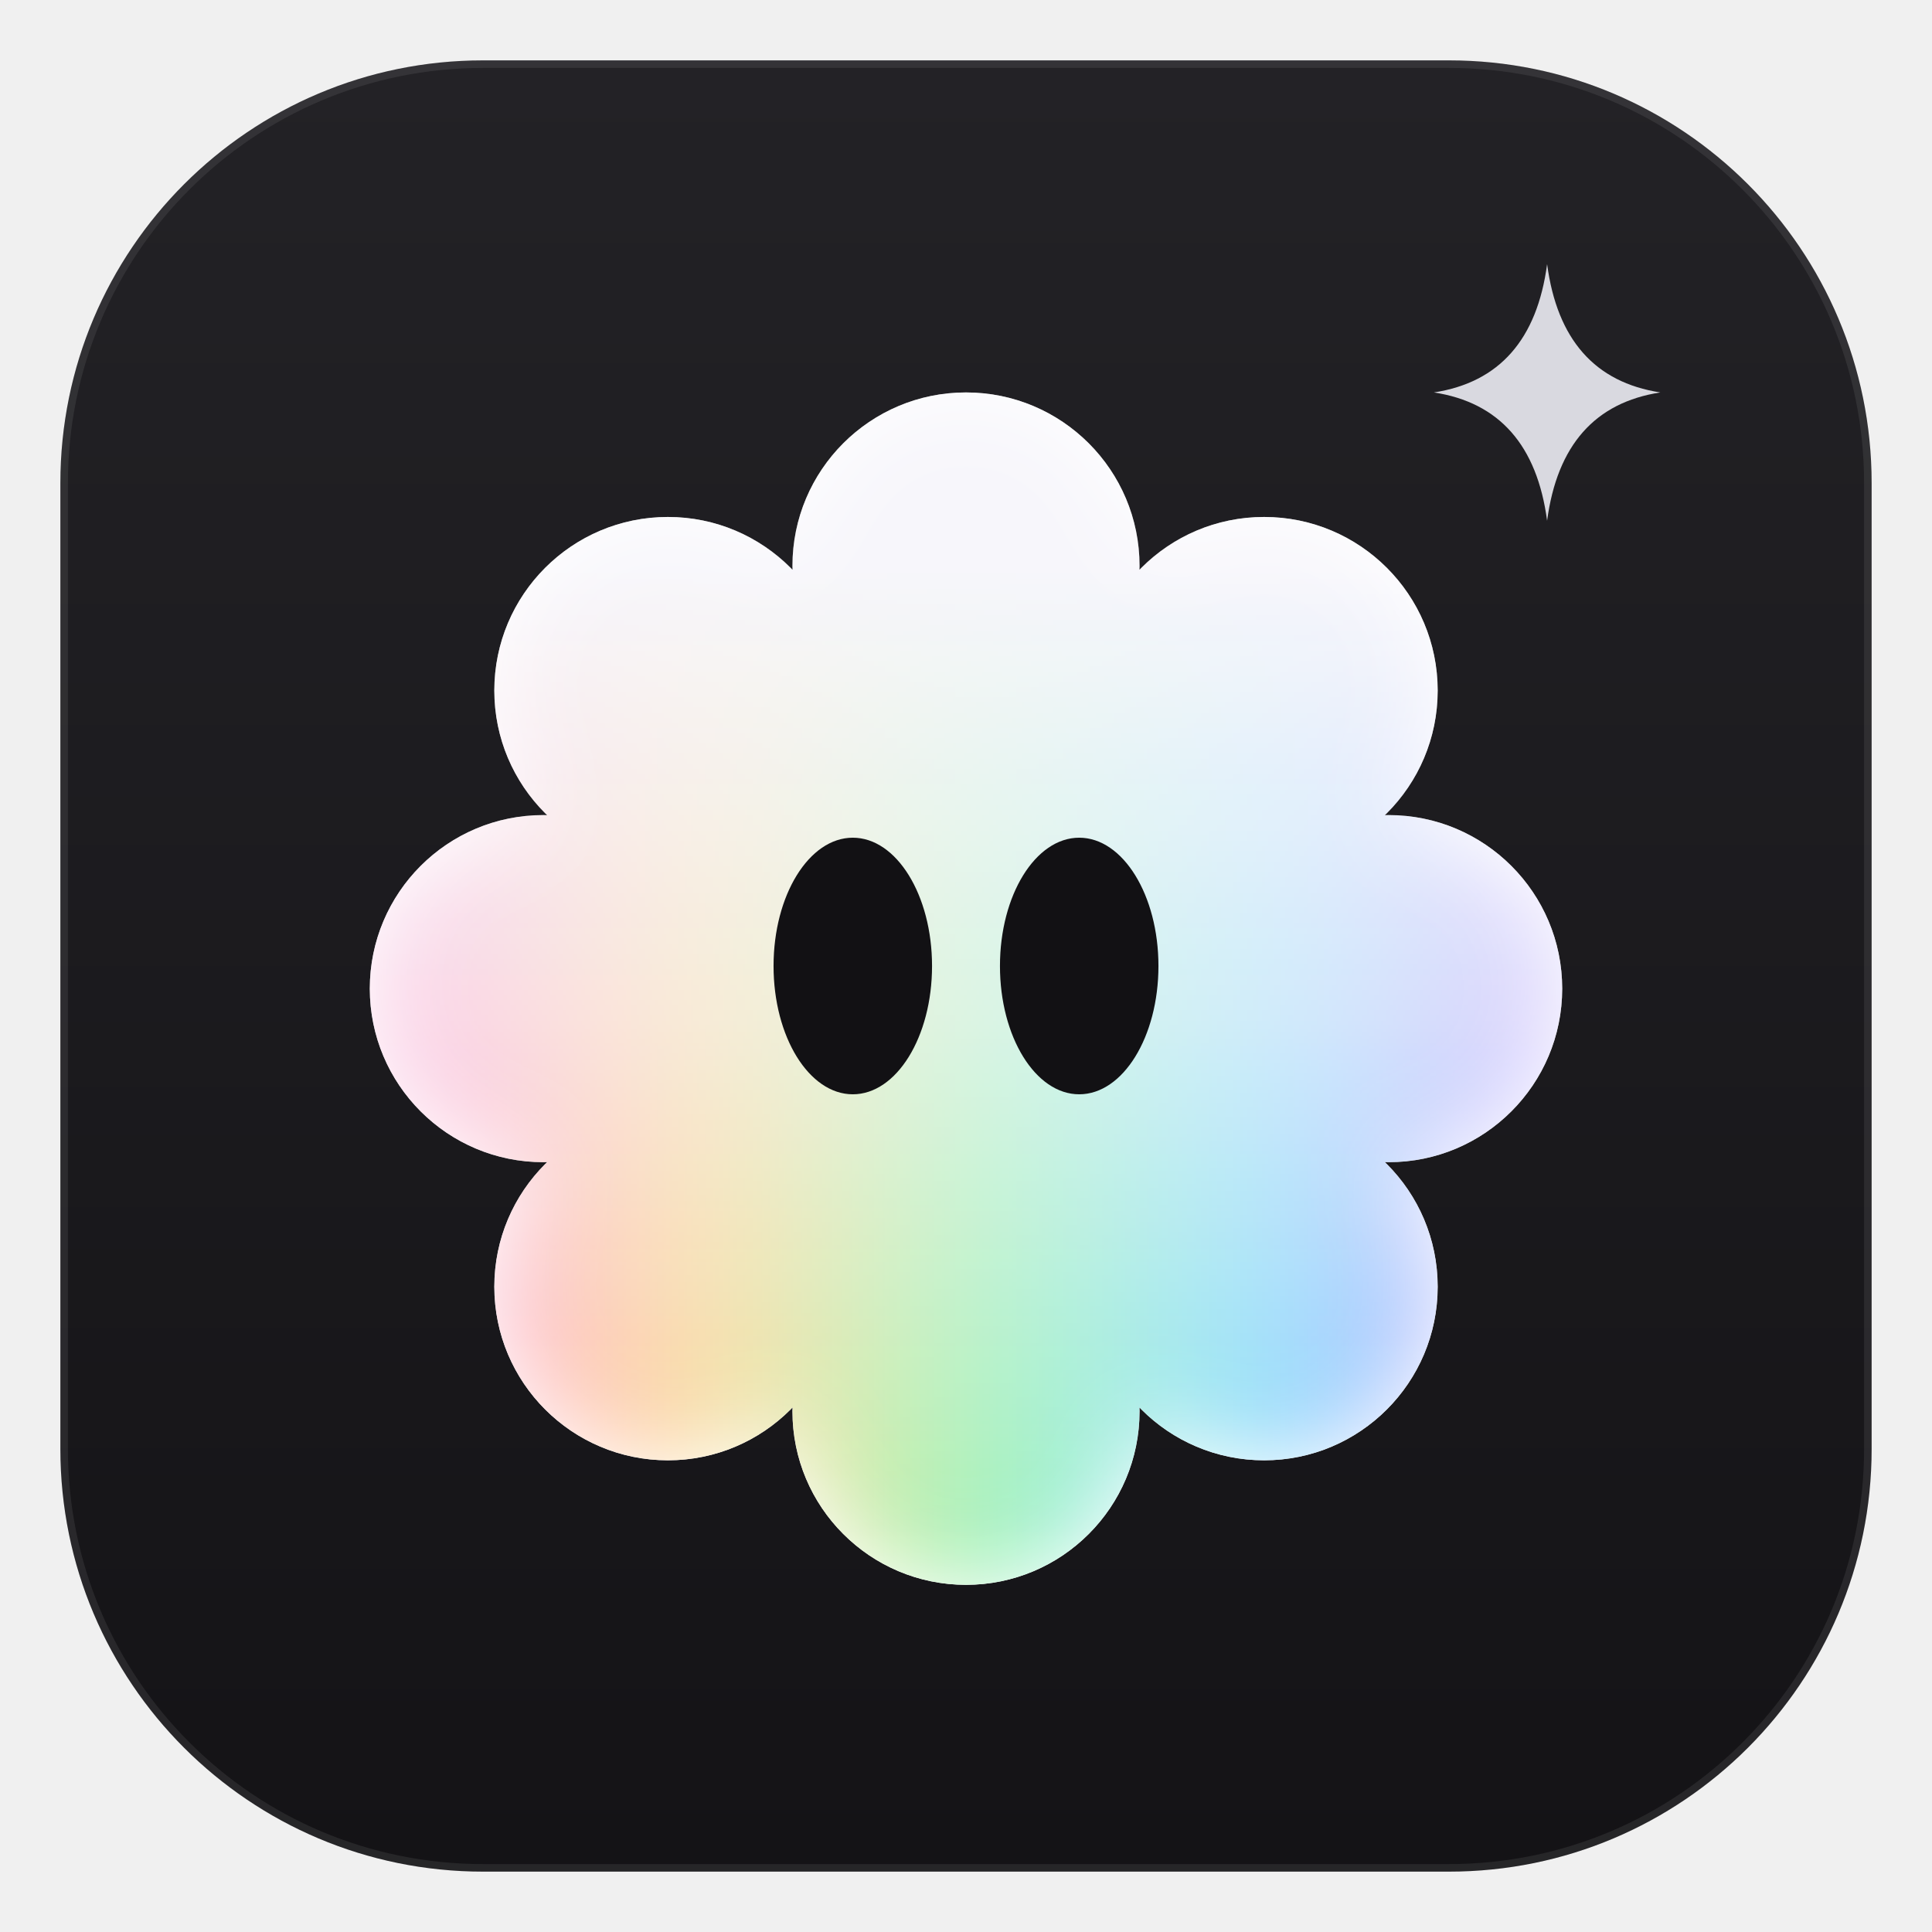
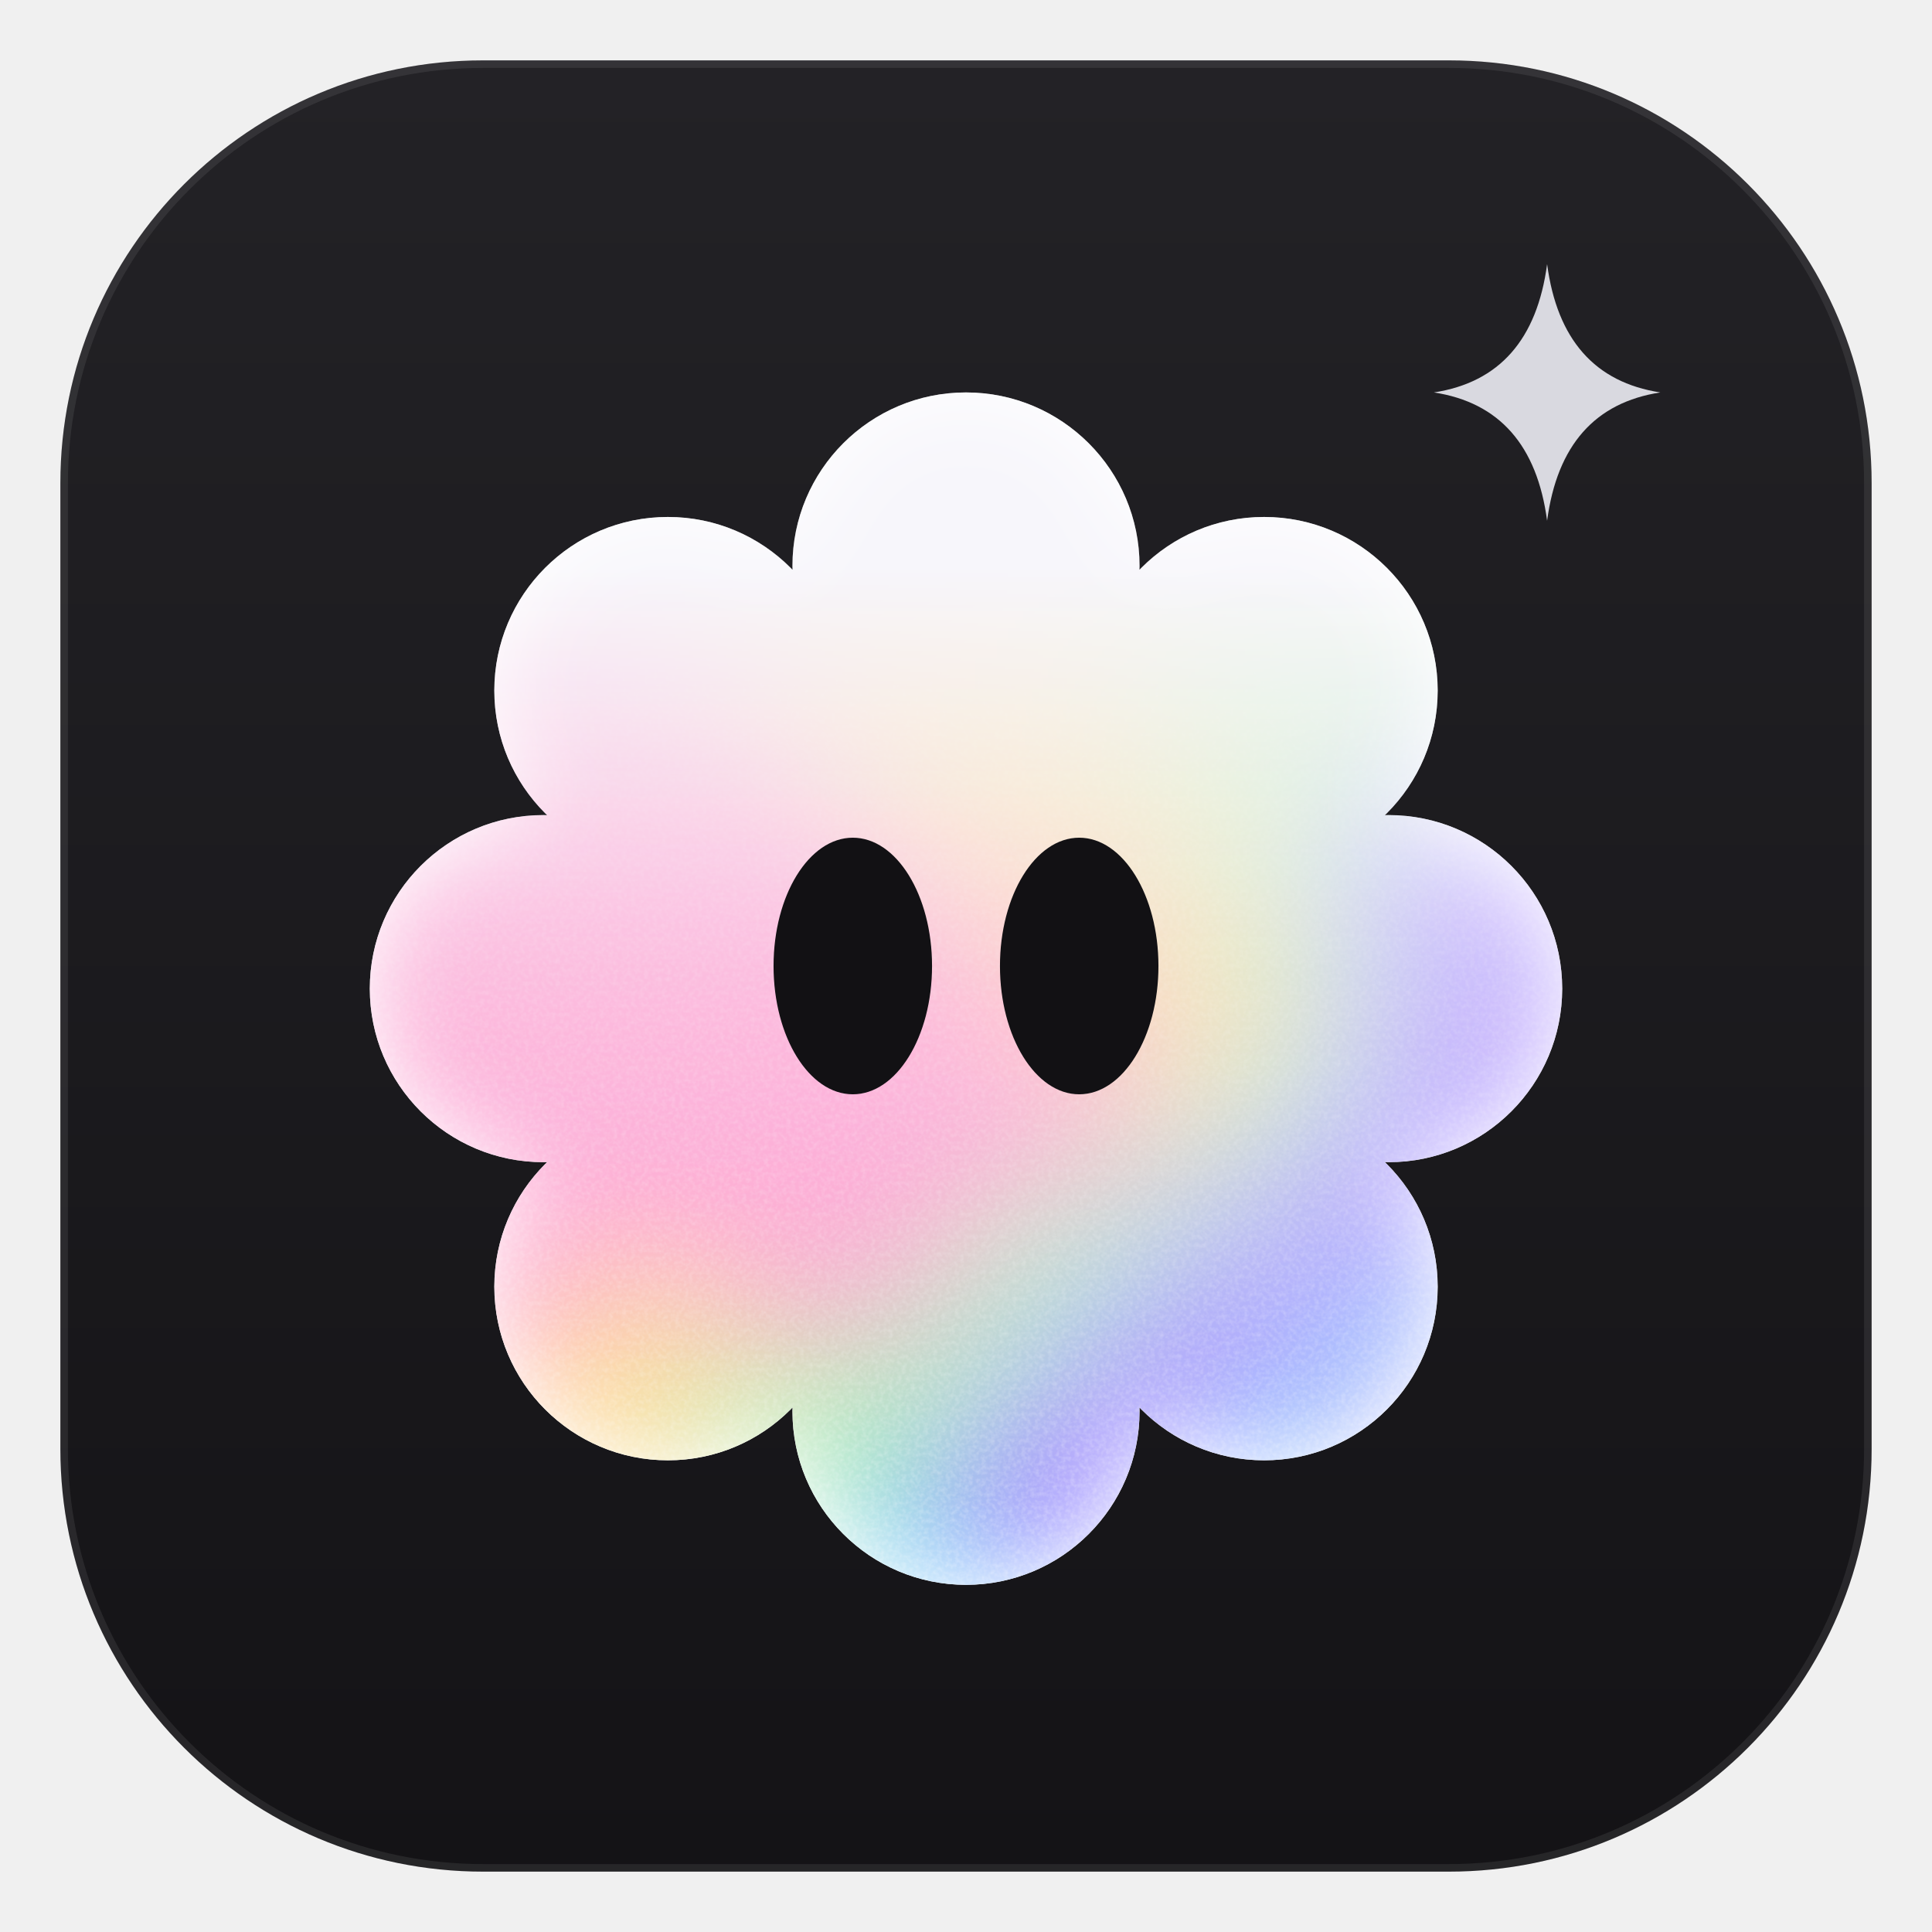
<svg xmlns="http://www.w3.org/2000/svg" width="512" height="512" viewBox="0 0 512 512">
  <defs>
    <linearGradient id="tile" x1="0" y1="0" x2="0" y2="1">
      <stop offset="0" stop-color="#232226" />
      <stop offset="1" stop-color="#141316" />
    </linearGradient>
-     <linearGradient id="rainbow" gradientUnits="userSpaceOnUse" x1="110" y1="0" x2="410" y2="0">
+     <linearGradient id="rainbow" gradientUnits="userSpaceOnUse" x1="120" y1="200" x2="400" y2="420">
      <stop offset="0" stop-color="#ff8fc8" />
      <stop offset=".25" stop-color="#ffd98a" />
      <stop offset=".5" stop-color="#9df5b4" />
      <stop offset=".75" stop-color="#7fdcff" />
      <stop offset="1" stop-color="#a78bff" />
    </linearGradient>
    <linearGradient id="fade" gradientUnits="userSpaceOnUse" x1="0" y1="150" x2="0" y2="420">
      <stop offset="0" stop-color="#fff" stop-opacity="0" />
-       <stop offset=".45" stop-color="#fff" stop-opacity=".35" />
+       <stop offset=".4" stop-color="#fff" stop-opacity=".55" />
      <stop offset="1" stop-color="#fff" stop-opacity="1" />
    </linearGradient>
    <filter id="rim" filterUnits="userSpaceOnUse" x="0" y="0" width="512" height="512">
      <feFlood flood-color="#fff" />
      <feComposite in2="SourceAlpha" operator="out" />
      <feGaussianBlur stdDeviation="12" />
      <feComposite in2="SourceAlpha" operator="in" />
    </filter>
    <mask id="fadeMask">
      <rect width="512" height="512" fill="url(#fade)" />
    </mask>
    <filter id="soft" filterUnits="userSpaceOnUse" x="0" y="0" width="512" height="512">
-       <feGaussianBlur stdDeviation="18" />
+       <feTurbulence type="fractalNoise" baseFrequency=".006" numOctaves="2" seed="5" result="flow" />
+       <feDisplacementMap in="SourceGraphic" in2="flow" scale="280" xChannelSelector="R" yChannelSelector="G" result="swirl" />
+       <feGaussianBlur in="swirl" stdDeviation="20" />
+     </filter>
+     <filter id="grain" filterUnits="userSpaceOnUse" x="0" y="0" width="512" height="512">
+       <feTurbulence type="fractalNoise" baseFrequency=".85" numOctaves="2" seed="3" stitchTiles="stitch" />
+       <feColorMatrix type="matrix" values="0 0 0 0 1  0 0 0 0 1  0 0 0 0 1  0 0 0 .5 -.18" />
    </filter>
    <clipPath id="cloud">
      <circle cx="256" cy="262" r="118" />
      <circle cx="256" cy="150" r="46" />
      <circle cx="335" cy="183" r="46" />
      <circle cx="368" cy="262" r="46" />
      <circle cx="335" cy="341" r="46" />
      <circle cx="256" cy="374" r="46" />
      <circle cx="177" cy="341" r="46" />
      <circle cx="144" cy="262" r="46" />
      <circle cx="177" cy="183" r="46" />
    </clipPath>
  </defs>
  <rect x="16" y="16" width="480" height="480" rx="112" fill="url(#tile)" />
  <rect x="17" y="17" width="478" height="478" rx="111" fill="none" stroke="#fff" stroke-opacity=".08" stroke-width="2" />
  <path fill="#d9d9e0" d="M410 70 Q414 100 440 104 Q414 108 410 138 Q406 108 380 104 Q406 100 410 70 Z" />
  <g clip-path="url(#cloud)">
    <rect width="512" height="512" fill="#f7f6fb" />
    <g mask="url(#fadeMask)" filter="url(#soft)">
      <rect x="60" y="60" width="400" height="400" fill="url(#rainbow)" />
+       <circle cx="150" cy="300" r="105" fill="#ff8fc8" />
+       <circle cx="225" cy="410" r="90" fill="#ffd98a" />
+       <circle cx="285" cy="330" r="80" fill="#9df5b4" fill-opacity=".85" />
+       <circle cx="345" cy="405" r="85" fill="#7fdcff" />
+       <circle cx="390" cy="290" r="100" fill="#a78bff" />
    </g>
+     <rect width="512" height="512" filter="url(#grain)" mask="url(#fadeMask)" />
  </g>
  <g filter="url(#rim)">
    <circle cx="256" cy="262" r="118" />
    <circle cx="256" cy="150" r="46" />
    <circle cx="335" cy="183" r="46" />
    <circle cx="368" cy="262" r="46" />
    <circle cx="335" cy="341" r="46" />
    <circle cx="256" cy="374" r="46" />
    <circle cx="177" cy="341" r="46" />
    <circle cx="144" cy="262" r="46" />
    <circle cx="177" cy="183" r="46" />
  </g>
  <g id="eyes" fill="#121114">
    <ellipse cx="226" cy="256" rx="21" ry="34" />
    <ellipse cx="286" cy="256" rx="21" ry="34" />
  </g>
</svg>
